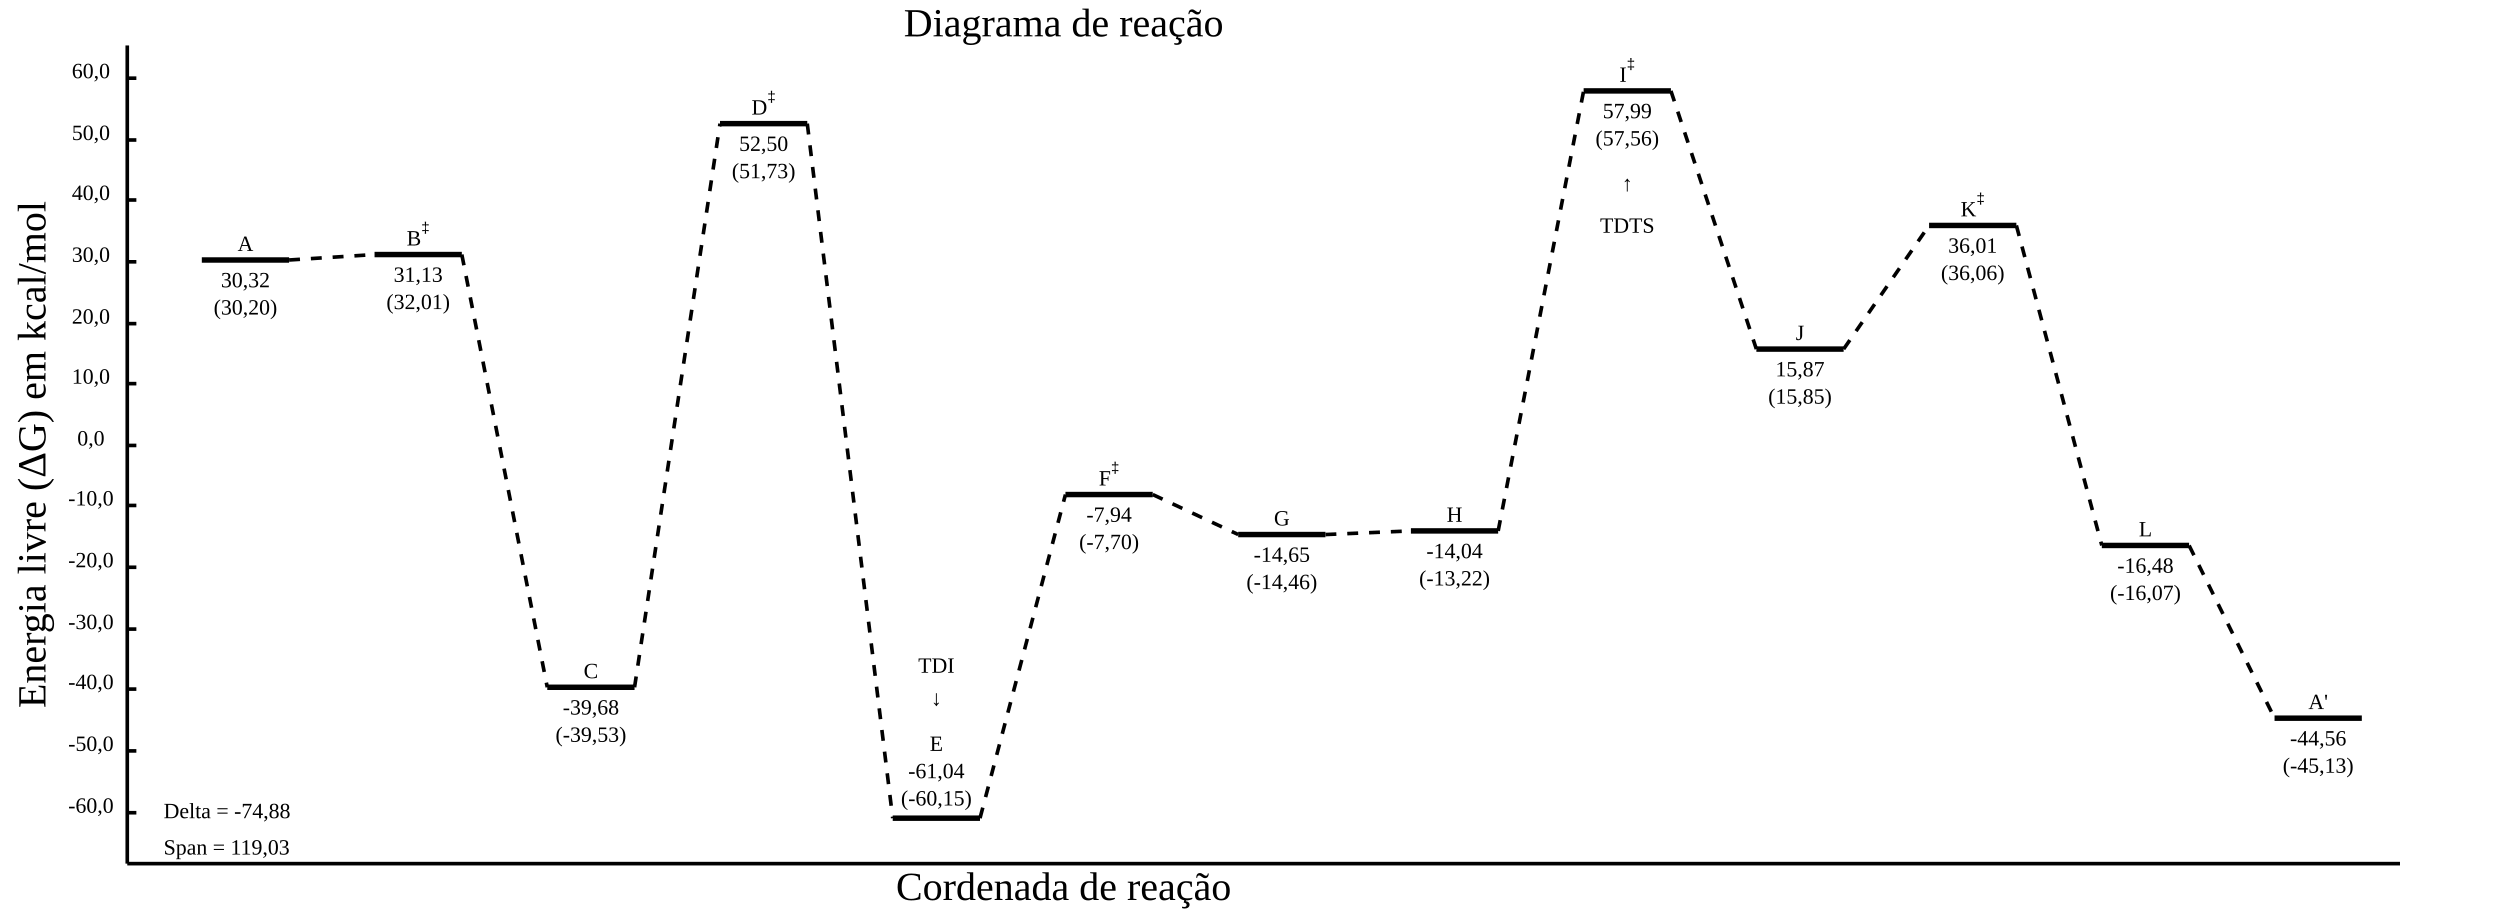
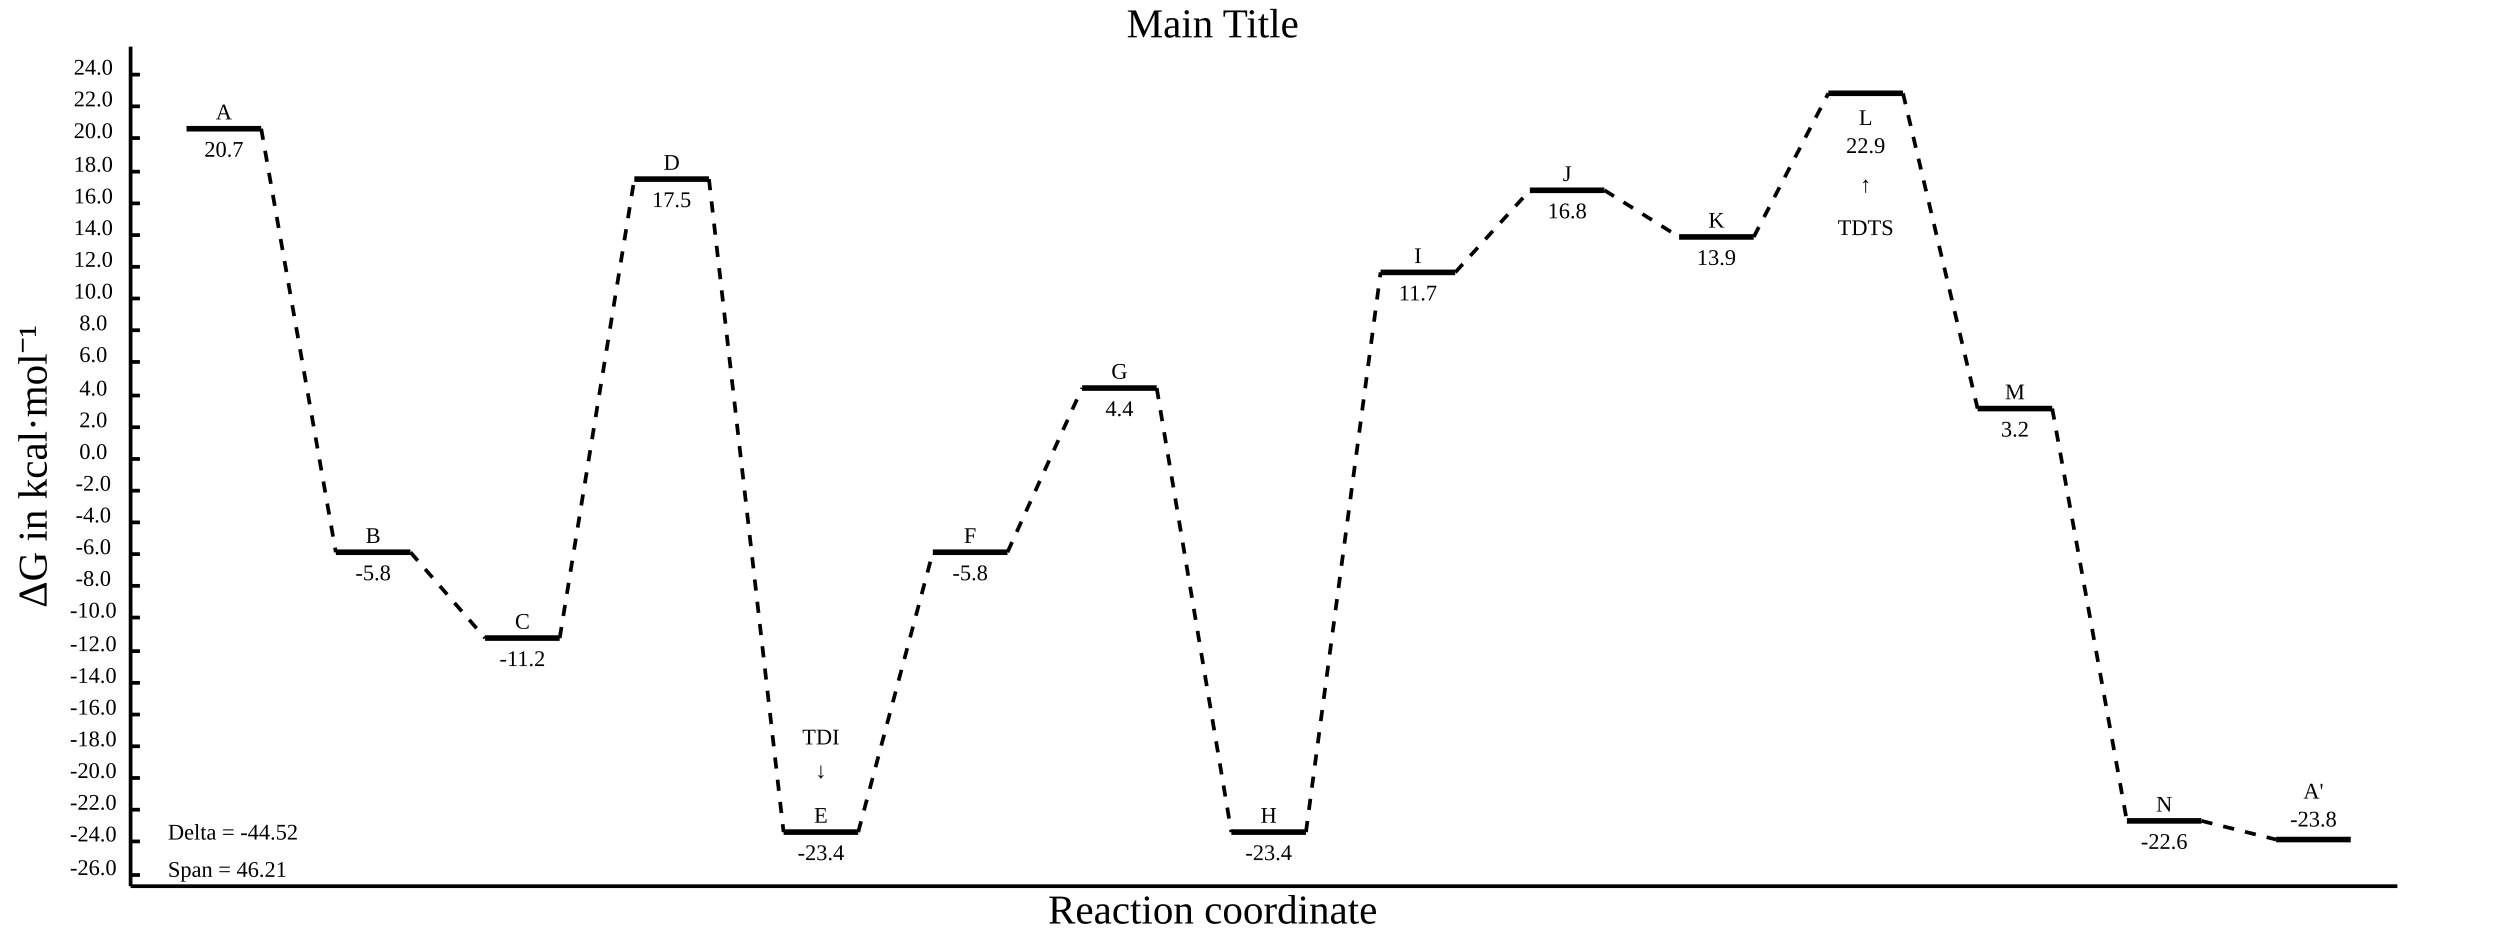
- <svg xmlns="http://www.w3.org/2000/svg" width="1375" viewBox="30 0 1375 500" height="500">
+ <svg xmlns="http://www.w3.org/2000/svg" width="1340" viewBox="30 0 1340 500" height="500">
  <line x1="100" y1="25" x2="100" y2="475" stroke="black" stroke-width="2" />
-   <line x1="100" y1="475" x2="1350" y2="475" stroke="black" stroke-width="2" />
-   <text x="615" y="20" font-size="22" text-anchor="middle" fill="black">Diagrama de reação</text>
-   <text x="-250" y="55" font-size="22" transform="rotate(-90)" text-anchor="middle" fill="black">Energia livre (ΔG) em kcal/mol</text>
-   <text x="615" y="495" font-size="22" text-anchor="middle" fill="black">Cordenada de reação</text>
-   <line x1="100" y1="43" x2="105" y2="43" stroke="black" stroke-width="2" />
-   <text x="80" y="43" text-anchor="middle" fill="black">60,0</text>
-   <line x1="100" y1="77" x2="105" y2="77" stroke="black" stroke-width="2" />
-   <text x="80" y="77" text-anchor="middle" fill="black">50,0</text>
-   <line x1="100" y1="110" x2="105" y2="110" stroke="black" stroke-width="2" />
-   <text x="80" y="110" text-anchor="middle" fill="black">40,0</text>
-   <line x1="100" y1="144" x2="105" y2="144" stroke="black" stroke-width="2" />
-   <text x="80" y="144" text-anchor="middle" fill="black">30,0</text>
-   <line x1="100" y1="178" x2="105" y2="178" stroke="black" stroke-width="2" />
-   <text x="80" y="178" text-anchor="middle" fill="black">20,0</text>
-   <line x1="100" y1="211" x2="105" y2="211" stroke="black" stroke-width="2" />
-   <text x="80" y="211" text-anchor="middle" fill="black">10,0</text>
-   <line x1="100" y1="245" x2="105" y2="245" stroke="black" stroke-width="2" />
-   <text x="80" y="245" text-anchor="middle" fill="black">0,0</text>
-   <line x1="100" y1="278" x2="105" y2="278" stroke="black" stroke-width="2" />
-   <text x="80" y="278" text-anchor="middle" fill="black">-10,0</text>
-   <line x1="100" y1="312" x2="105" y2="312" stroke="black" stroke-width="2" />
-   <text x="80" y="312" text-anchor="middle" fill="black">-20,0</text>
-   <line x1="100" y1="346" x2="105" y2="346" stroke="black" stroke-width="2" />
-   <text x="80" y="346" text-anchor="middle" fill="black">-30,0</text>
-   <line x1="100" y1="379" x2="105" y2="379" stroke="black" stroke-width="2" />
-   <text x="80" y="379" text-anchor="middle" fill="black">-40,0</text>
-   <line x1="100" y1="413" x2="105" y2="413" stroke="black" stroke-width="2" />
-   <text x="80" y="413" text-anchor="middle" fill="black">-50,0</text>
-   <line x1="100" y1="447" x2="105" y2="447" stroke="black" stroke-width="2" />
-   <text x="80" y="447" text-anchor="middle" fill="black">-60,0</text>
-   <line x1="141" y1="143" x2="189" y2="143" stroke="black" stroke-width="3" />
-   <text x="165" y="138" text-anchor="middle" fill="black">A</text>
-   <text x="165" y="158" text-anchor="middle" fill="black"> 30,32 </text>
-   <text x="165" y="173" text-anchor="middle" fill="black">(30,20)</text>
-   <line x1="236" y1="140" x2="284" y2="140" stroke="black" stroke-width="3" />
-   <text x="260" y="135" text-anchor="middle" fill="black">B<tspan dy="-7" font-family="arial" font-size=".7em">‡</tspan>
-   </text>
-   <text x="260" y="155" text-anchor="middle" fill="black"> 31,13 </text>
-   <text x="260" y="170" text-anchor="middle" fill="black">(32,01)</text>
-   <line x1="189" y1="143" x2="236" y2="140" stroke="black" stroke-width="2" stroke-dasharray="6,6" />
-   <line x1="331" y1="378" x2="379" y2="378" stroke="black" stroke-width="3" />
-   <text x="355" y="373" text-anchor="middle" fill="black">C</text>
-   <text x="355" y="393" text-anchor="middle" fill="black"> -39,68 </text>
-   <text x="355" y="408" text-anchor="middle" fill="black">(-39,53)</text>
-   <line x1="284" y1="140" x2="331" y2="378" stroke="black" stroke-width="2" stroke-dasharray="6,6" />
-   <line x1="426" y1="68" x2="474" y2="68" stroke="black" stroke-width="3" />
-   <text x="450" y="63" text-anchor="middle" fill="black">D<tspan dy="-7" font-family="arial" font-size=".7em">‡</tspan>
-   </text>
-   <text x="450" y="83" text-anchor="middle" fill="black"> 52,50 </text>
-   <text x="450" y="98" text-anchor="middle" fill="black">(51,73)</text>
-   <line x1="379" y1="378" x2="426" y2="68" stroke="black" stroke-width="2" stroke-dasharray="6,6" />
-   <line x1="521" y1="450" x2="569" y2="450" stroke="black" stroke-width="3" />
-   <text x="545" y="413" text-anchor="middle" fill="black">E</text>
-   <text x="545" y="428" text-anchor="middle" fill="black"> -61,04 </text>
-   <text x="545" y="443" text-anchor="middle" fill="black">(-60,15)</text>
-   <line x1="474" y1="68" x2="521" y2="450" stroke="black" stroke-width="2" stroke-dasharray="6,6" />
-   <line x1="616" y1="272" x2="664" y2="272" stroke="black" stroke-width="3" />
-   <text x="640" y="267" text-anchor="middle" fill="black">F<tspan dy="-7" font-family="arial" font-size=".7em">‡</tspan>
-   </text>
-   <text x="640" y="287" text-anchor="middle" fill="black"> -7,94 </text>
-   <text x="640" y="302" text-anchor="middle" fill="black">(-7,70)</text>
-   <line x1="569" y1="450" x2="616" y2="272" stroke="black" stroke-width="2" stroke-dasharray="6,6" />
-   <line x1="711" y1="294" x2="759" y2="294" stroke="black" stroke-width="3" />
-   <text x="735" y="289" text-anchor="middle" fill="black">G</text>
-   <text x="735" y="309" text-anchor="middle" fill="black"> -14,65 </text>
-   <text x="735" y="324" text-anchor="middle" fill="black">(-14,46)</text>
-   <line x1="664" y1="272" x2="711" y2="294" stroke="black" stroke-width="2" stroke-dasharray="6,6" />
-   <line x1="806" y1="292" x2="854" y2="292" stroke="black" stroke-width="3" />
-   <text x="830" y="287" text-anchor="middle" fill="black">H</text>
-   <text x="830" y="307" text-anchor="middle" fill="black"> -14,04 </text>
-   <text x="830" y="322" text-anchor="middle" fill="black">(-13,22)</text>
-   <line x1="759" y1="294" x2="806" y2="292" stroke="black" stroke-width="2" stroke-dasharray="6,6" />
-   <line x1="901" y1="50" x2="949" y2="50" stroke="black" stroke-width="3" />
-   <text x="925" y="45" text-anchor="middle" fill="black">I<tspan dy="-7" font-family="arial" font-size=".7em">‡</tspan>
-   </text>
-   <text x="925" y="65" text-anchor="middle" fill="black"> 57,99 </text>
-   <text x="925" y="80" text-anchor="middle" fill="black">(57,56)</text>
-   <line x1="854" y1="292" x2="901" y2="50" stroke="black" stroke-width="2" stroke-dasharray="6,6" />
-   <line x1="996" y1="192" x2="1044" y2="192" stroke="black" stroke-width="3" />
-   <text x="1020" y="187" text-anchor="middle" fill="black">J</text>
-   <text x="1020" y="207" text-anchor="middle" fill="black"> 15,87 </text>
-   <text x="1020" y="222" text-anchor="middle" fill="black">(15,85)</text>
-   <line x1="949" y1="50" x2="996" y2="192" stroke="black" stroke-width="2" stroke-dasharray="6,6" />
-   <line x1="1091" y1="124" x2="1139" y2="124" stroke="black" stroke-width="3" />
-   <text x="1115" y="119" text-anchor="middle" fill="black">K<tspan dy="-7" font-family="arial" font-size=".7em">‡</tspan>
-   </text>
-   <text x="1115" y="139" text-anchor="middle" fill="black"> 36,01 </text>
-   <text x="1115" y="154" text-anchor="middle" fill="black">(36,06)</text>
-   <line x1="1044" y1="192" x2="1091" y2="124" stroke="black" stroke-width="2" stroke-dasharray="6,6" />
-   <line x1="1186" y1="300" x2="1234" y2="300" stroke="black" stroke-width="3" />
-   <text x="1210" y="295" text-anchor="middle" fill="black">L</text>
-   <text x="1210" y="315" text-anchor="middle" fill="black"> -16,48 </text>
-   <text x="1210" y="330" text-anchor="middle" fill="black">(-16,07)</text>
-   <line x1="1139" y1="124" x2="1186" y2="300" stroke="black" stroke-width="2" stroke-dasharray="6,6" />
-   <line x1="1281" y1="395" x2="1329" y2="395" stroke="black" stroke-width="3" />
-   <text x="1305" y="390" text-anchor="middle" fill="black">A'</text>
-   <text x="1305" y="410" text-anchor="middle" fill="black"> -44,56 </text>
-   <text x="1305" y="425" text-anchor="middle" fill="black">(-45,13)</text>
-   <line x1="1234" y1="300" x2="1281" y2="395" stroke="black" stroke-width="2" stroke-dasharray="6,6" />
-   <text x="545" y="370" text-anchor="middle" fill="black">TDI</text>
-   <text x="545" y="388" text-anchor="middle" fill="black">↓</text>
-   <text x="925" y="128" text-anchor="middle" fill="black">TDTS</text>
-   <text x="925" y="105" text-anchor="middle" fill="black">↑</text>
-   <text x="120" y="450" text-anchor="left" fill="black">Delta = -74,88</text>
-   <text x="120" y="470" text-anchor="left" fill="black">Span = 119,03</text>
+   <line x1="100" y1="475" x2="1315" y2="475" stroke="black" stroke-width="2" />
+   <text x="680" y="20" font-size="22" text-anchor="middle" fill="black">Main Title</text>
+   <text x="-250" y="55" font-size="22" transform="rotate(-90)" text-anchor="middle" fill="black">ΔG in kcal·mol⁻¹</text>
+   <text x="680" y="495" font-size="22" text-anchor="middle" fill="black">Reaction coordinate</text>
+   <line x1="100" y1="40" x2="105" y2="40" stroke="black" stroke-width="2" />
+   <text x="80" y="40" text-anchor="middle" fill="black">24.0</text>
+   <line x1="100" y1="57" x2="105" y2="57" stroke="black" stroke-width="2" />
+   <text x="80" y="57" text-anchor="middle" fill="black">22.0</text>
+   <line x1="100" y1="74" x2="105" y2="74" stroke="black" stroke-width="2" />
+   <text x="80" y="74" text-anchor="middle" fill="black">20.0</text>
+   <line x1="100" y1="92" x2="105" y2="92" stroke="black" stroke-width="2" />
+   <text x="80" y="92" text-anchor="middle" fill="black">18.0</text>
+   <line x1="100" y1="109" x2="105" y2="109" stroke="black" stroke-width="2" />
+   <text x="80" y="109" text-anchor="middle" fill="black">16.0</text>
+   <line x1="100" y1="126" x2="105" y2="126" stroke="black" stroke-width="2" />
+   <text x="80" y="126" text-anchor="middle" fill="black">14.0</text>
+   <line x1="100" y1="143" x2="105" y2="143" stroke="black" stroke-width="2" />
+   <text x="80" y="143" text-anchor="middle" fill="black">12.0</text>
+   <line x1="100" y1="160" x2="105" y2="160" stroke="black" stroke-width="2" />
+   <text x="80" y="160" text-anchor="middle" fill="black">10.0</text>
+   <line x1="100" y1="177" x2="105" y2="177" stroke="black" stroke-width="2" />
+   <text x="80" y="177" text-anchor="middle" fill="black">8.0</text>
+   <line x1="100" y1="194" x2="105" y2="194" stroke="black" stroke-width="2" />
+   <text x="80" y="194" text-anchor="middle" fill="black">6.0</text>
+   <line x1="100" y1="212" x2="105" y2="212" stroke="black" stroke-width="2" />
+   <text x="80" y="212" text-anchor="middle" fill="black">4.0</text>
+   <line x1="100" y1="229" x2="105" y2="229" stroke="black" stroke-width="2" />
+   <text x="80" y="229" text-anchor="middle" fill="black">2.0</text>
+   <line x1="100" y1="246" x2="105" y2="246" stroke="black" stroke-width="2" />
+   <text x="80" y="246" text-anchor="middle" fill="black">0.0</text>
+   <line x1="100" y1="263" x2="105" y2="263" stroke="black" stroke-width="2" />
+   <text x="80" y="263" text-anchor="middle" fill="black">-2.0</text>
+   <line x1="100" y1="280" x2="105" y2="280" stroke="black" stroke-width="2" />
+   <text x="80" y="280" text-anchor="middle" fill="black">-4.0</text>
+   <line x1="100" y1="297" x2="105" y2="297" stroke="black" stroke-width="2" />
+   <text x="80" y="297" text-anchor="middle" fill="black">-6.0</text>
+   <line x1="100" y1="314" x2="105" y2="314" stroke="black" stroke-width="2" />
+   <text x="80" y="314" text-anchor="middle" fill="black">-8.0</text>
+   <line x1="100" y1="331" x2="105" y2="331" stroke="black" stroke-width="2" />
+   <text x="80" y="331" text-anchor="middle" fill="black">-10.0</text>
+   <line x1="100" y1="349" x2="105" y2="349" stroke="black" stroke-width="2" />
+   <text x="80" y="349" text-anchor="middle" fill="black">-12.0</text>
+   <line x1="100" y1="366" x2="105" y2="366" stroke="black" stroke-width="2" />
+   <text x="80" y="366" text-anchor="middle" fill="black">-14.0</text>
+   <line x1="100" y1="383" x2="105" y2="383" stroke="black" stroke-width="2" />
+   <text x="80" y="383" text-anchor="middle" fill="black">-16.0</text>
+   <line x1="100" y1="400" x2="105" y2="400" stroke="black" stroke-width="2" />
+   <text x="80" y="400" text-anchor="middle" fill="black">-18.0</text>
+   <line x1="100" y1="417" x2="105" y2="417" stroke="black" stroke-width="2" />
+   <text x="80" y="417" text-anchor="middle" fill="black">-20.0</text>
+   <line x1="100" y1="434" x2="105" y2="434" stroke="black" stroke-width="2" />
+   <text x="80" y="434" text-anchor="middle" fill="black">-22.0</text>
+   <line x1="100" y1="451" x2="105" y2="451" stroke="black" stroke-width="2" />
+   <text x="80" y="451" text-anchor="middle" fill="black">-24.0</text>
+   <line x1="100" y1="469" x2="105" y2="469" stroke="black" stroke-width="2" />
+   <text x="80" y="469" text-anchor="middle" fill="black">-26.0</text>
+   <line x1="130" y1="69" x2="170" y2="69" stroke="black" stroke-width="3" />
+   <text x="150" y="64" text-anchor="middle" fill="black">A</text>
+   <text x="150" y="84" text-anchor="middle" fill="black"> 20.7 </text>
+   <line x1="210" y1="296" x2="250" y2="296" stroke="black" stroke-width="3" />
+   <text x="230" y="291" text-anchor="middle" fill="black">B</text>
+   <text x="230" y="311" text-anchor="middle" fill="black"> -5.8 </text>
+   <line x1="170" y1="69" x2="210" y2="296" stroke="black" stroke-width="2" stroke-dasharray="6,6" />
+   <line x1="290" y1="342" x2="330" y2="342" stroke="black" stroke-width="3" />
+   <text x="310" y="337" text-anchor="middle" fill="black">C</text>
+   <text x="310" y="357" text-anchor="middle" fill="black"> -11.2 </text>
+   <line x1="250" y1="296" x2="290" y2="342" stroke="black" stroke-width="2" stroke-dasharray="6,6" />
+   <line x1="370" y1="96" x2="410" y2="96" stroke="black" stroke-width="3" />
+   <text x="390" y="91" text-anchor="middle" fill="black">D</text>
+   <text x="390" y="111" text-anchor="middle" fill="black"> 17.5 </text>
+   <line x1="330" y1="342" x2="370" y2="96" stroke="black" stroke-width="2" stroke-dasharray="6,6" />
+   <line x1="450" y1="446" x2="490" y2="446" stroke="black" stroke-width="3" />
+   <text x="470" y="441" text-anchor="middle" fill="black">E</text>
+   <text x="470" y="461" text-anchor="middle" fill="black"> -23.4 </text>
+   <line x1="410" y1="96" x2="450" y2="446" stroke="black" stroke-width="2" stroke-dasharray="6,6" />
+   <line x1="530" y1="296" x2="570" y2="296" stroke="black" stroke-width="3" />
+   <text x="550" y="291" text-anchor="middle" fill="black">F</text>
+   <text x="550" y="311" text-anchor="middle" fill="black"> -5.8 </text>
+   <line x1="490" y1="446" x2="530" y2="296" stroke="black" stroke-width="2" stroke-dasharray="6,6" />
+   <line x1="610" y1="208" x2="650" y2="208" stroke="black" stroke-width="3" />
+   <text x="630" y="203" text-anchor="middle" fill="black">G</text>
+   <text x="630" y="223" text-anchor="middle" fill="black"> 4.4 </text>
+   <line x1="570" y1="296" x2="610" y2="208" stroke="black" stroke-width="2" stroke-dasharray="6,6" />
+   <line x1="690" y1="446" x2="730" y2="446" stroke="black" stroke-width="3" />
+   <text x="710" y="441" text-anchor="middle" fill="black">H</text>
+   <text x="710" y="461" text-anchor="middle" fill="black"> -23.4 </text>
+   <line x1="650" y1="208" x2="690" y2="446" stroke="black" stroke-width="2" stroke-dasharray="6,6" />
+   <line x1="770" y1="146" x2="810" y2="146" stroke="black" stroke-width="3" />
+   <text x="790" y="141" text-anchor="middle" fill="black">I</text>
+   <text x="790" y="161" text-anchor="middle" fill="black"> 11.7 </text>
+   <line x1="730" y1="446" x2="770" y2="146" stroke="black" stroke-width="2" stroke-dasharray="6,6" />
+   <line x1="850" y1="102" x2="890" y2="102" stroke="black" stroke-width="3" />
+   <text x="870" y="97" text-anchor="middle" fill="black">J</text>
+   <text x="870" y="117" text-anchor="middle" fill="black"> 16.8 </text>
+   <line x1="810" y1="146" x2="850" y2="102" stroke="black" stroke-width="2" stroke-dasharray="6,6" />
+   <line x1="930" y1="127" x2="970" y2="127" stroke="black" stroke-width="3" />
+   <text x="950" y="122" text-anchor="middle" fill="black">K</text>
+   <text x="950" y="142" text-anchor="middle" fill="black"> 13.9 </text>
+   <line x1="890" y1="102" x2="930" y2="127" stroke="black" stroke-width="2" stroke-dasharray="6,6" />
+   <line x1="1010" y1="50" x2="1050" y2="50" stroke="black" stroke-width="3" />
+   <text x="1030" y="67" text-anchor="middle" fill="black">L</text>
+   <text x="1030" y="82" text-anchor="middle" fill="black"> 22.9 </text>
+   <line x1="970" y1="127" x2="1010" y2="50" stroke="black" stroke-width="2" stroke-dasharray="6,6" />
+   <line x1="1090" y1="219" x2="1130" y2="219" stroke="black" stroke-width="3" />
+   <text x="1110" y="214" text-anchor="middle" fill="black">M</text>
+   <text x="1110" y="234" text-anchor="middle" fill="black"> 3.2 </text>
+   <line x1="1050" y1="50" x2="1090" y2="219" stroke="black" stroke-width="2" stroke-dasharray="6,6" />
+   <line x1="1170" y1="440" x2="1210" y2="440" stroke="black" stroke-width="3" />
+   <text x="1190" y="435" text-anchor="middle" fill="black">N</text>
+   <text x="1190" y="455" text-anchor="middle" fill="black"> -22.6 </text>
+   <line x1="1130" y1="219" x2="1170" y2="440" stroke="black" stroke-width="2" stroke-dasharray="6,6" />
+   <line x1="1250" y1="450" x2="1290" y2="450" stroke="black" stroke-width="3" />
+   <text x="1270" y="428" text-anchor="middle" fill="black">A'</text>
+   <text x="1270" y="443" text-anchor="middle" fill="black"> -23.8 </text>
+   <line x1="1210" y1="440" x2="1250" y2="450" stroke="black" stroke-width="2" stroke-dasharray="6,6" />
+   <text x="470" y="399" text-anchor="middle" fill="black">TDI</text>
+   <text x="470" y="417" text-anchor="middle" fill="black">↓</text>
+   <text x="1030" y="126" text-anchor="middle" fill="black">TDTS</text>
+   <text x="1030" y="103" text-anchor="middle" fill="black">↑</text>
+   <text x="120" y="450" text-anchor="left" fill="black">Delta = -44.52</text>
+   <text x="120" y="470" text-anchor="left" fill="black">Span = 46.21</text>
</svg>
